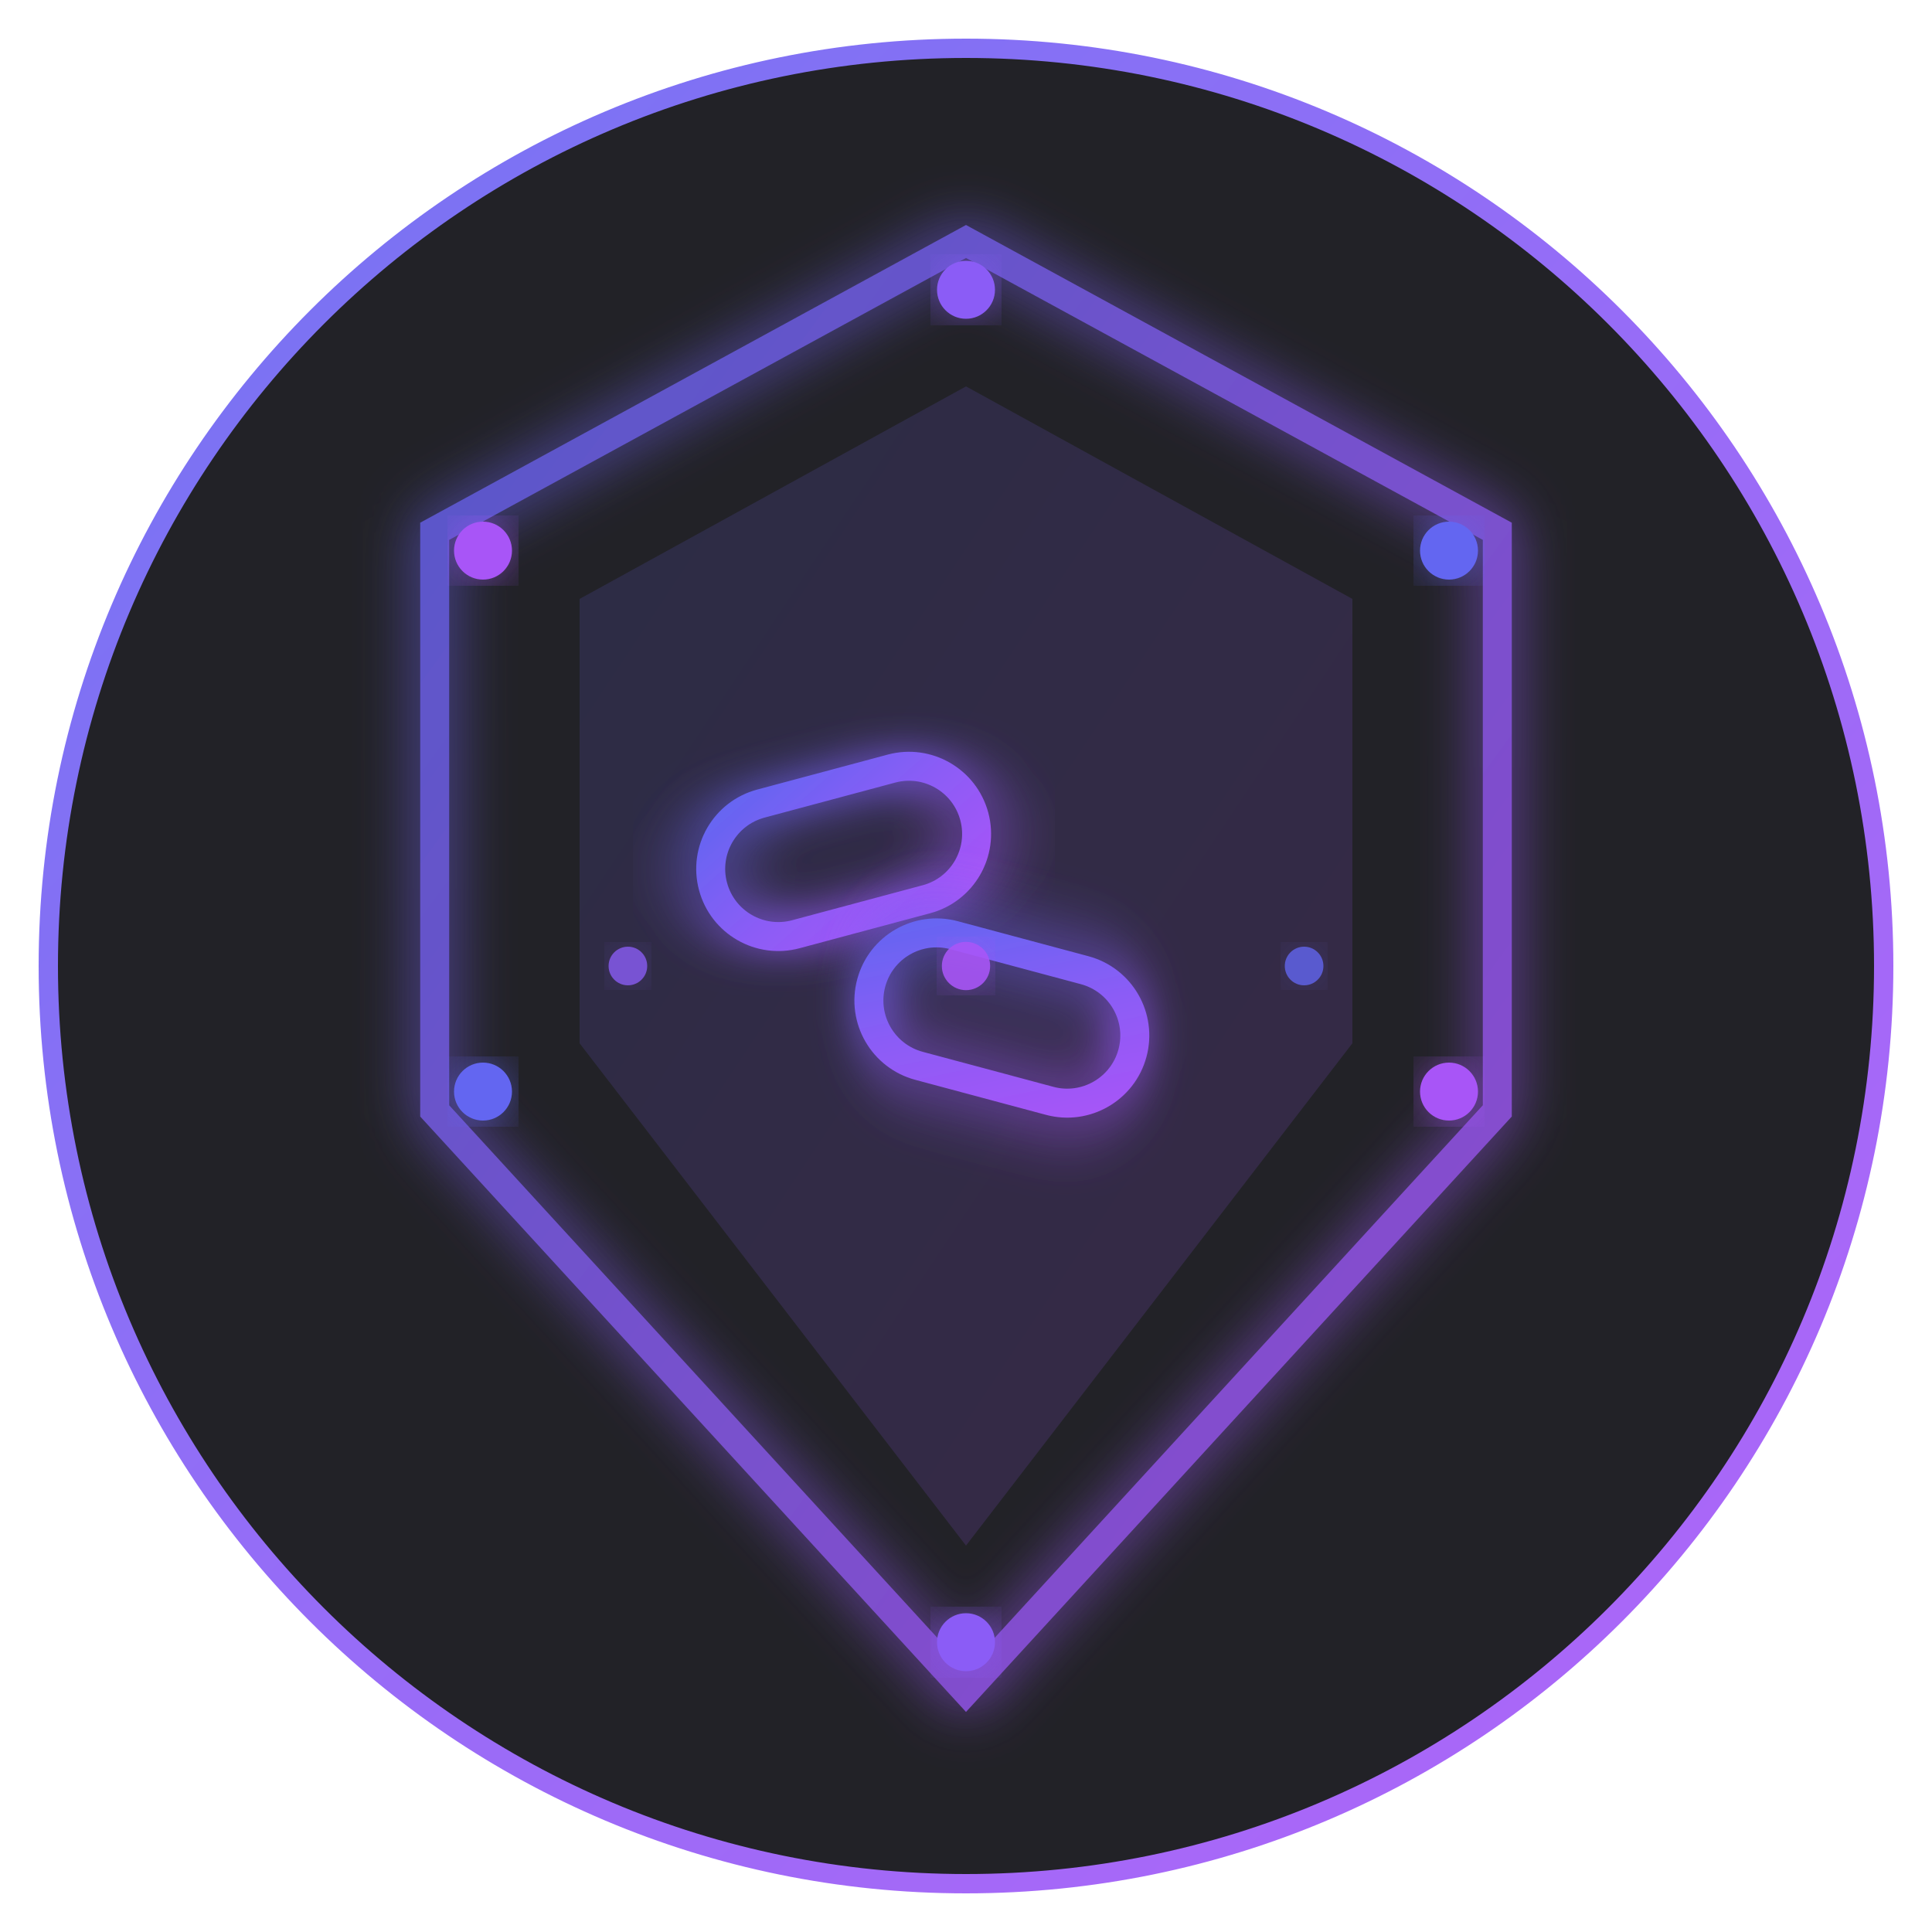
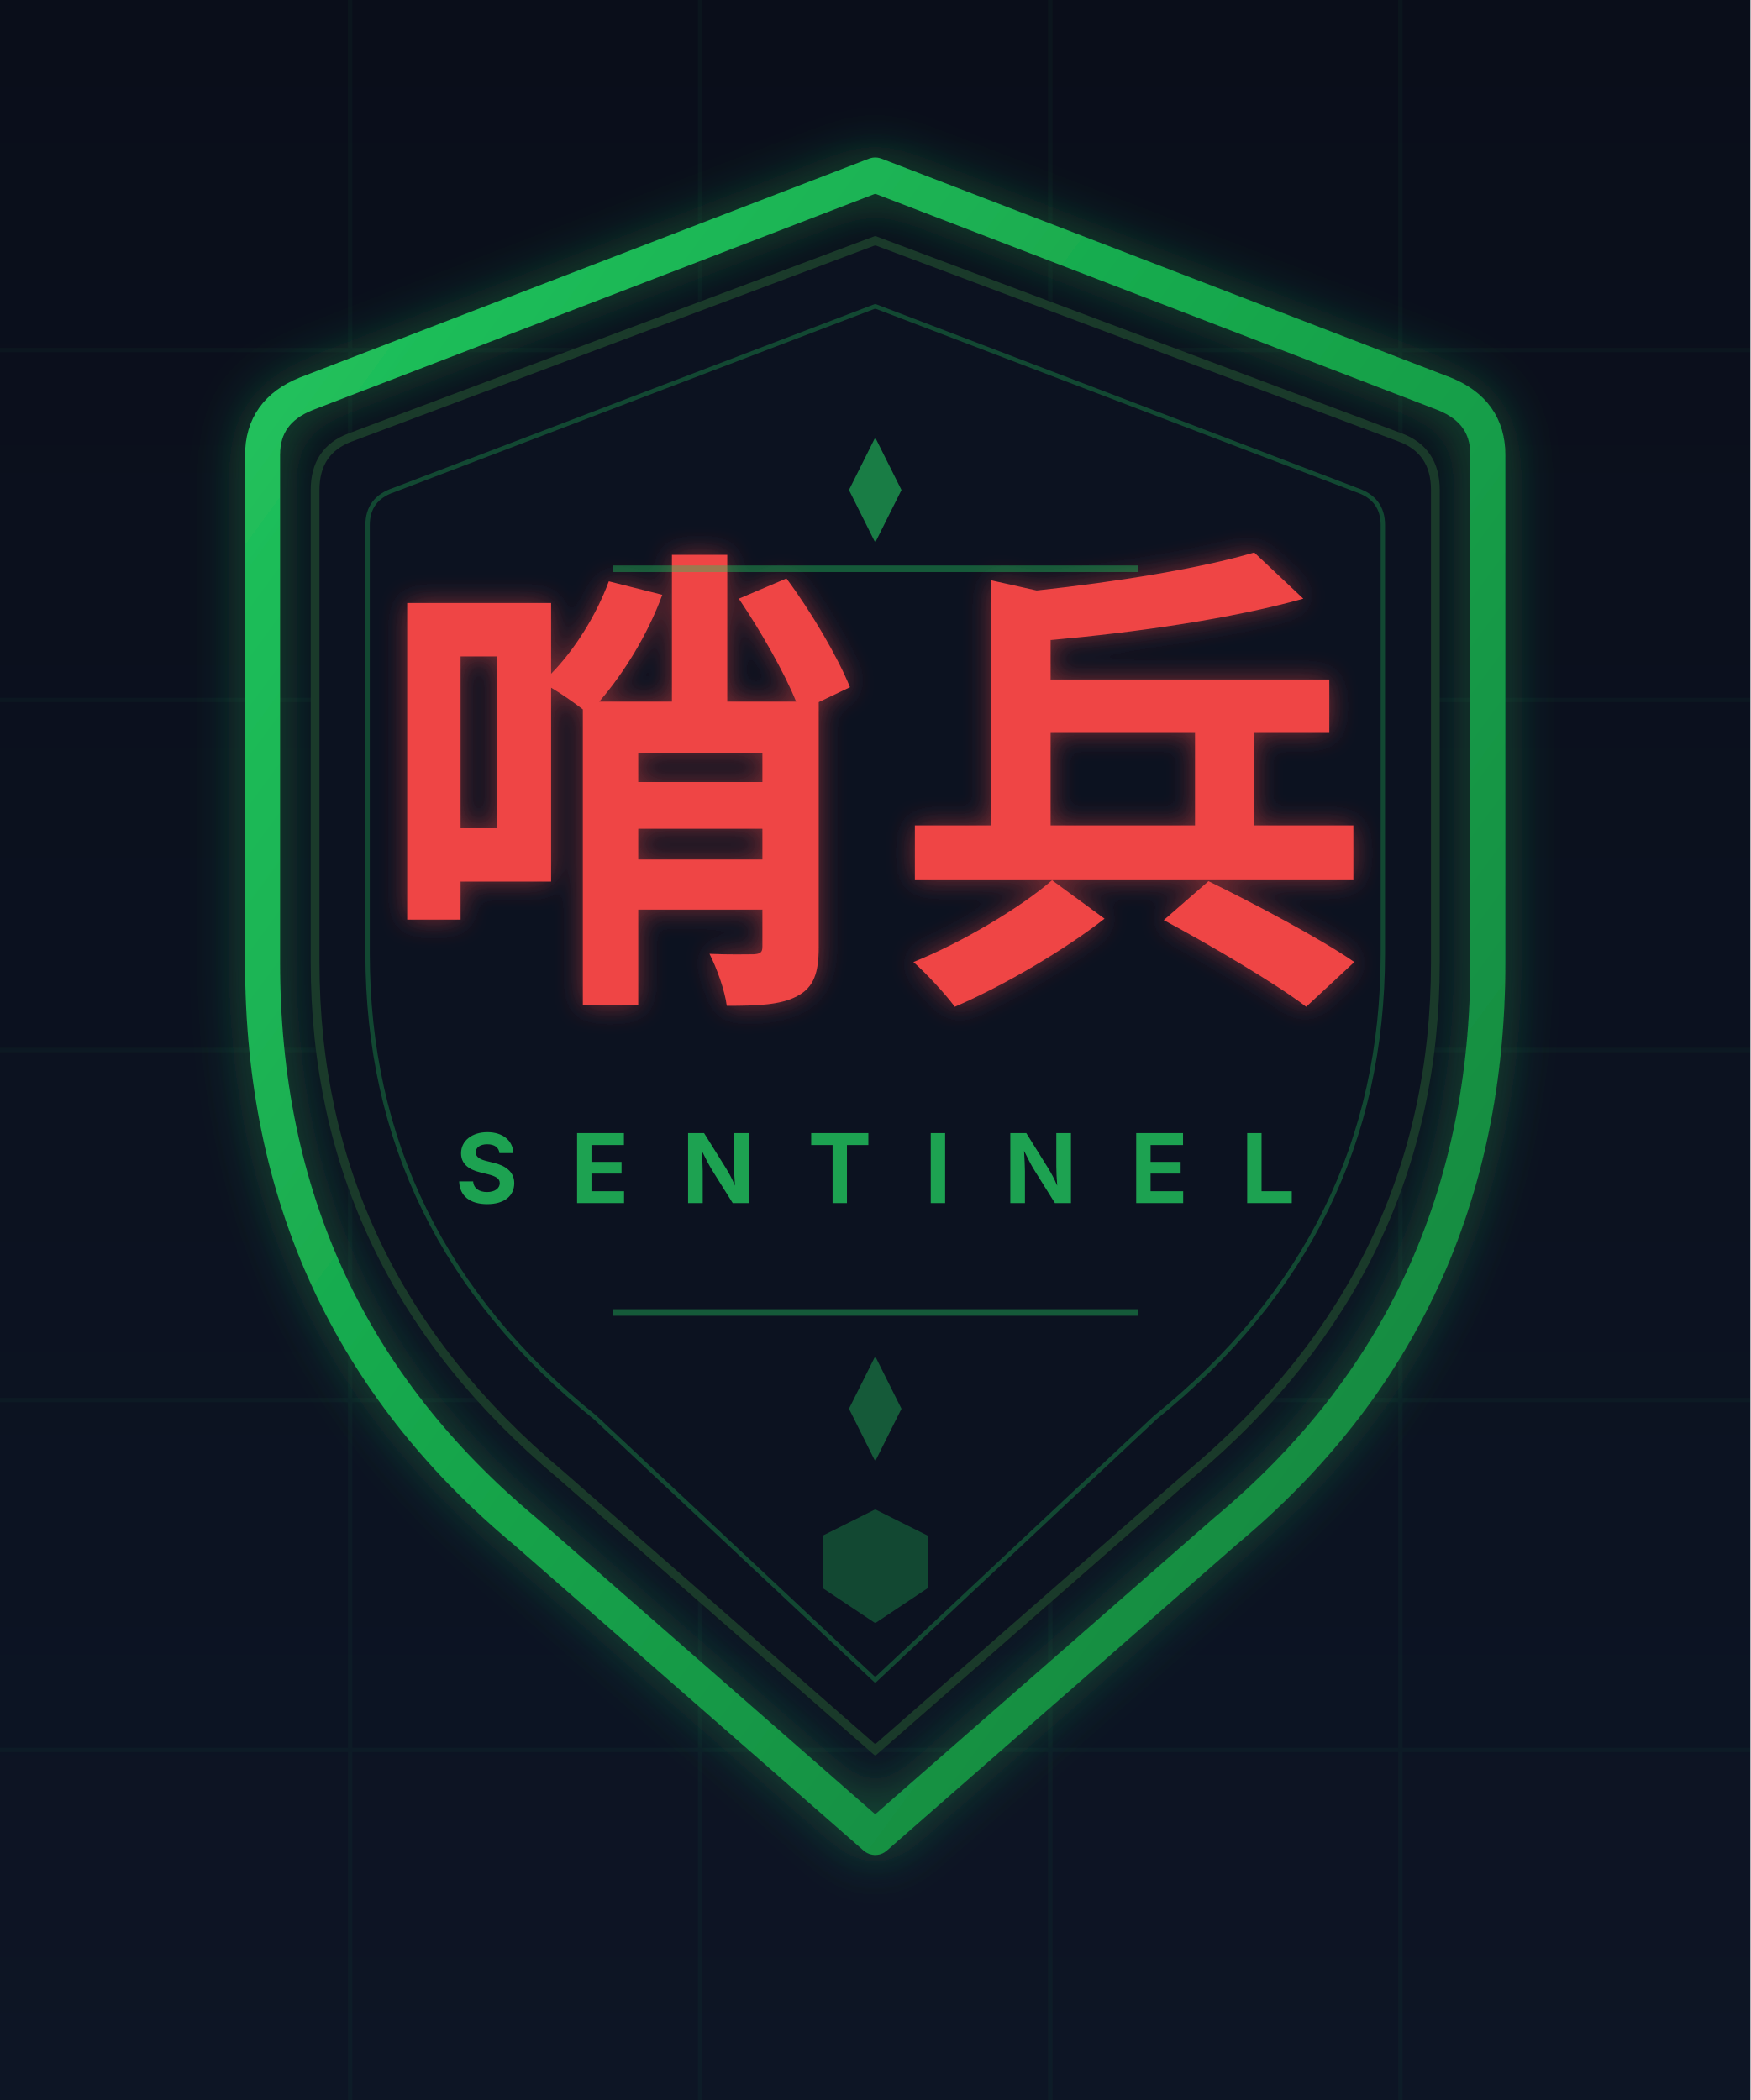
- <svg xmlns="http://www.w3.org/2000/svg" viewBox="0 0 200 200" width="200" height="200">
+ <svg xmlns="http://www.w3.org/2000/svg" viewBox="0 0 400 480" width="400" height="480">
  <defs>
-     <linearGradient id="grad1" x1="0%" y1="0%" x2="100%" y2="100%">
-       <stop offset="0%" style="stop-color:#6366f1;stop-opacity:1" />
-       <stop offset="50%" style="stop-color:#8b5cf6;stop-opacity:1" />
-       <stop offset="100%" style="stop-color:#a855f7;stop-opacity:1" />
+     <linearGradient id="bgGrad" x1="0%" y1="0%" x2="0%" y2="100%">
+       <stop offset="0%" style="stop-color:#0a0e1a;stop-opacity:1" />
+       <stop offset="100%" style="stop-color:#0d1525;stop-opacity:1" />
    </linearGradient>
-     <filter id="glow">
-       <feGaussianBlur stdDeviation="3" result="coloredBlur" />
+     <linearGradient id="shieldGrad" x1="0%" y1="0%" x2="100%" y2="100%">
+       <stop offset="0%" style="stop-color:#22c55e;stop-opacity:1" />
+       <stop offset="50%" style="stop-color:#16a34a;stop-opacity:1" />
+       <stop offset="100%" style="stop-color:#15803d;stop-opacity:1" />
+     </linearGradient>
+     <filter id="greenGlow">
+       <feGaussianBlur stdDeviation="6" result="blur" />
+       <feFlood flood-color="#22c55e" flood-opacity="0.4" result="color" />
+       <feComposite in="color" in2="blur" operator="in" result="glow" />
      <feMerge>
-         <feMergeNode in="coloredBlur" />
+         <feMergeNode in="glow" />
        <feMergeNode in="SourceGraphic" />
      </feMerge>
    </filter>
-     <filter id="innerGlow">
-       <feGaussianBlur stdDeviation="2" result="blur" />
-       <feComposite in="blur" in2="SourceGraphic" operator="in" />
+     <filter id="redGlow">
+       <feGaussianBlur stdDeviation="3" result="blur" />
+       <feFlood flood-color="#ef4444" flood-opacity="0.5" result="color" />
+       <feComposite in="color" in2="blur" operator="in" result="glow" />
+       <feMerge>
+         <feMergeNode in="glow" />
+         <feMergeNode in="SourceGraphic" />
+       </feMerge>
    </filter>
  </defs>
-   <circle cx="100" cy="100" r="95" fill="#0a0a0f" stroke="url(#grad1)" stroke-width="2" opacity="0.9" />
-   <path d="M100 25 L155 55 L155 115 L100 175 L45 115 L45 55 Z" fill="none" stroke="url(#grad1)" stroke-width="3" filter="url(#glow)" opacity="0.8" />
-   <path d="M100 40 L140 62 L140 108 L100 160 L60 108 L60 62 Z" fill="url(#grad1)" opacity="0.15" />
-   <g transform="translate(72, 85) rotate(-15)">
-     <rect x="0" y="0" width="28" height="14" rx="7" fill="none" stroke="url(#grad1)" stroke-width="3" filter="url(#glow)" />
+   <rect width="400" height="480" fill="url(#bgGrad)" />
+   <g opacity="0.04">
+     <line x1="0" y1="80" x2="400" y2="80" stroke="#22c55e" stroke-width="1" />
+     <line x1="0" y1="160" x2="400" y2="160" stroke="#22c55e" stroke-width="1" />
+     <line x1="0" y1="240" x2="400" y2="240" stroke="#22c55e" stroke-width="1" />
+     <line x1="0" y1="320" x2="400" y2="320" stroke="#22c55e" stroke-width="1" />
+     <line x1="0" y1="400" x2="400" y2="400" stroke="#22c55e" stroke-width="1" />
+     <line x1="80" y1="0" x2="80" y2="480" stroke="#22c55e" stroke-width="1" />
+     <line x1="160" y1="0" x2="160" y2="480" stroke="#22c55e" stroke-width="1" />
+     <line x1="240" y1="0" x2="240" y2="480" stroke="#22c55e" stroke-width="1" />
+     <line x1="320" y1="0" x2="320" y2="480" stroke="#22c55e" stroke-width="1" />
  </g>
-   <g transform="translate(92, 95) rotate(15)">
-     <rect x="0" y="0" width="28" height="14" rx="7" fill="none" stroke="url(#grad1)" stroke-width="3" filter="url(#glow)" />
-   </g>
-   <line x1="50" y1="100" x2="150" y2="100" stroke="url(#grad1)" stroke-width="1.5" opacity="0.6" stroke-dasharray="4,4" />
-   <circle cx="65" cy="100" r="2" fill="#8b5cf6" opacity="0.8" filter="url(#glow)">
-     <animate attributeName="opacity" values="0.8;0.2;0.8" dur="2s" repeatCount="indefinite" />
-   </circle>
-   <circle cx="100" cy="100" r="2.5" fill="#a855f7" opacity="0.9" filter="url(#glow)">
-     <animate attributeName="opacity" values="0.9;0.3;0.9" dur="2s" repeatCount="indefinite" begin="0.3s" />
-   </circle>
-   <circle cx="135" cy="100" r="2" fill="#6366f1" opacity="0.8" filter="url(#glow)">
-     <animate attributeName="opacity" values="0.8;0.2;0.8" dur="2s" repeatCount="indefinite" begin="0.6s" />
-   </circle>
-   <circle cx="100" cy="30" r="3" fill="#8b5cf6" filter="url(#glow)" />
-   <circle cx="150" cy="57" r="3" fill="#6366f1" filter="url(#glow)" />
-   <circle cx="150" cy="113" r="3" fill="#a855f7" filter="url(#glow)" />
-   <circle cx="100" cy="170" r="3" fill="#8b5cf6" filter="url(#glow)" />
-   <circle cx="50" cy="113" r="3" fill="#6366f1" filter="url(#glow)" />
-   <circle cx="50" cy="57" r="3" fill="#a855f7" filter="url(#glow)" />
+   <path d="M200 40 L330 90 Q340 94 340 104 L340 220 Q340 300 280 350 L200 420 L120 350 Q60 300 60 220 L60 104 Q60 94 70 90 Z" fill="none" stroke="url(#shieldGrad)" stroke-width="8" stroke-linejoin="round" filter="url(#greenGlow)" />
+   <path d="M200 55 L320 100 Q328 103 328 112 L328 220 Q328 290 272 337 L200 400 L128 337 Q72 290 72 220 L72 112 Q72 103 80 100 Z" fill="#0c1220" stroke="#1a3a2a" stroke-width="2" />
+   <path d="M200 70 L310 112 Q316 114 316 120 L316 218 Q316 282 264 324 L200 384 L136 324 Q84 282 84 218 L84 120 Q84 114 90 112 Z" fill="none" stroke="#22c55e" stroke-width="1" opacity="0.3" />
+   <text x="200" y="220" text-anchor="middle" font-family="'Noto Sans SC', 'Microsoft YaHei', 'SimHei', 'STHeiti', 'Heiti SC', 'PingFang SC', 'WenQuanYi Micro Hei', sans-serif" font-size="110" font-weight="900" fill="#ef4444" filter="url(#redGlow)" letter-spacing="8">哨兵</text>
+   <text x="200" y="275" text-anchor="middle" font-family="Inter, system-ui, sans-serif" font-size="22" font-weight="700" fill="#22c55e" letter-spacing="12" opacity="0.8">SENTINEL</text>
+   <line x1="140" y1="130" x2="260" y2="130" stroke="#22c55e" stroke-width="1.5" opacity="0.4" />
+   <line x1="140" y1="300" x2="260" y2="300" stroke="#22c55e" stroke-width="1.5" opacity="0.4" />
+   <polygon points="200,100 206,112 200,124 194,112" fill="#22c55e" opacity="0.6" />
+   <polygon points="200,310 206,322 200,334 194,322" fill="#22c55e" opacity="0.4" />
+   <path d="M200 345 L212 351 L212 363 L200 371 L188 363 L188 351 Z" fill="#22c55e" opacity="0.3" />
</svg>
